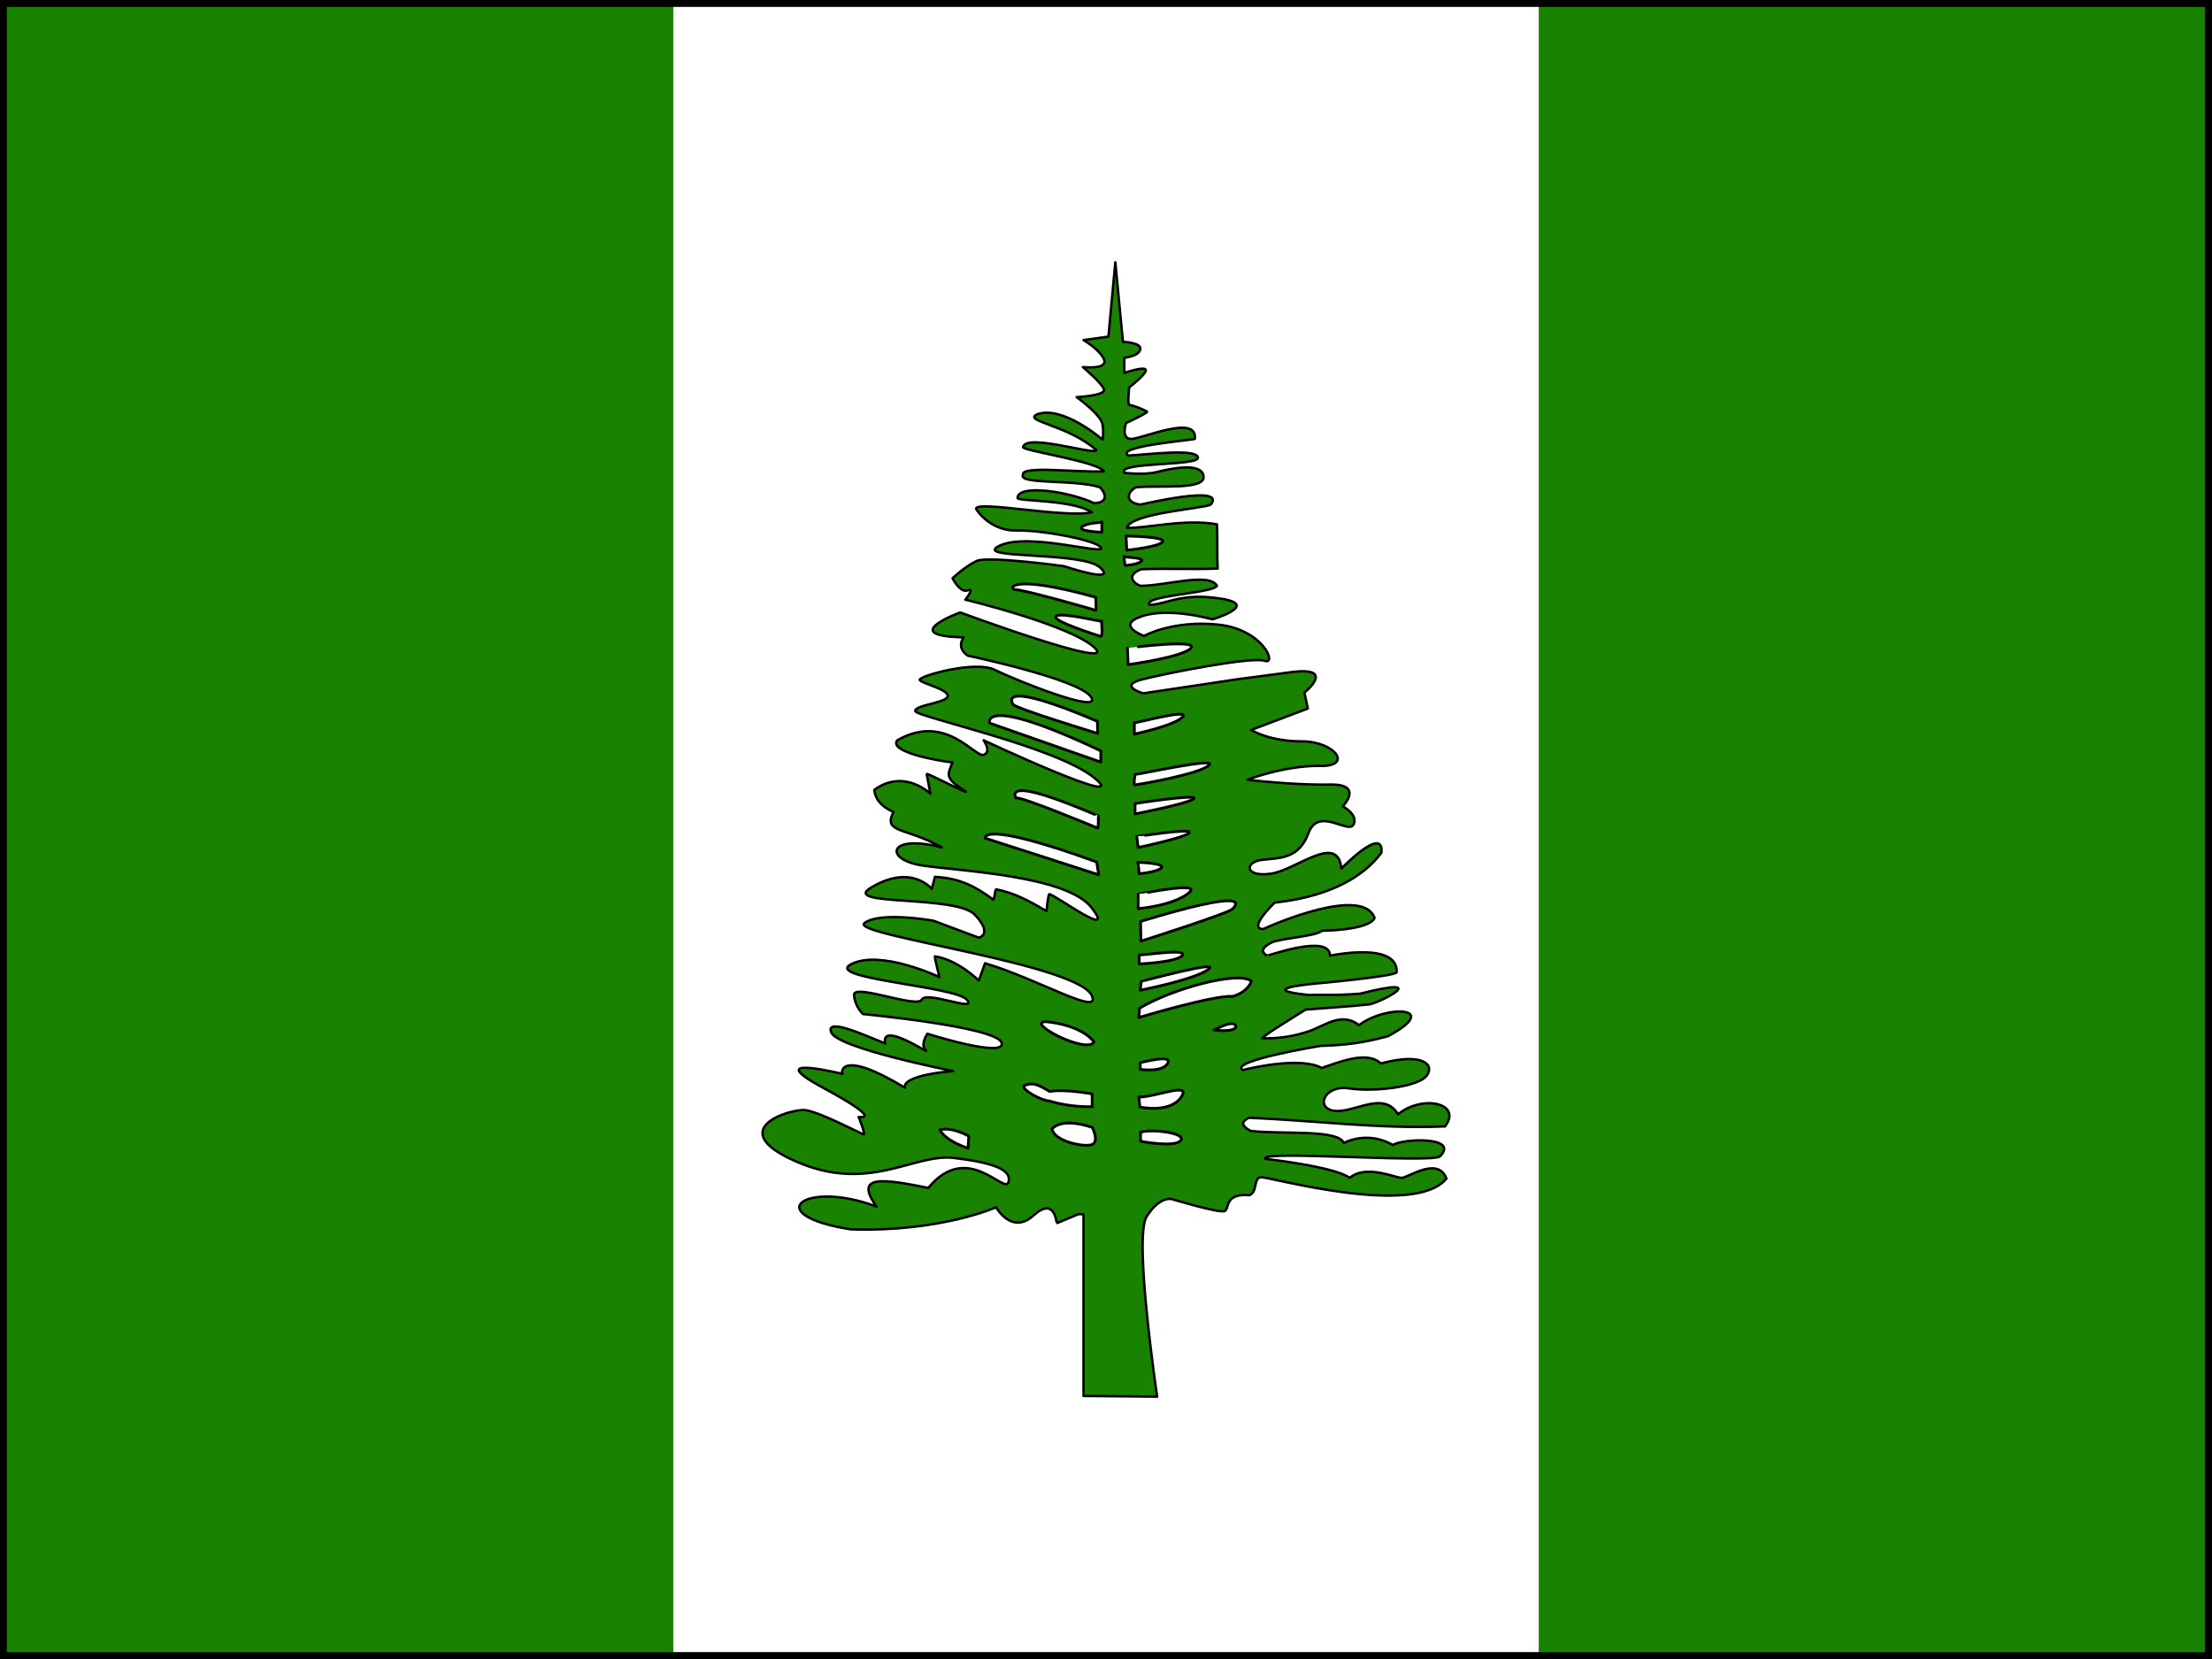
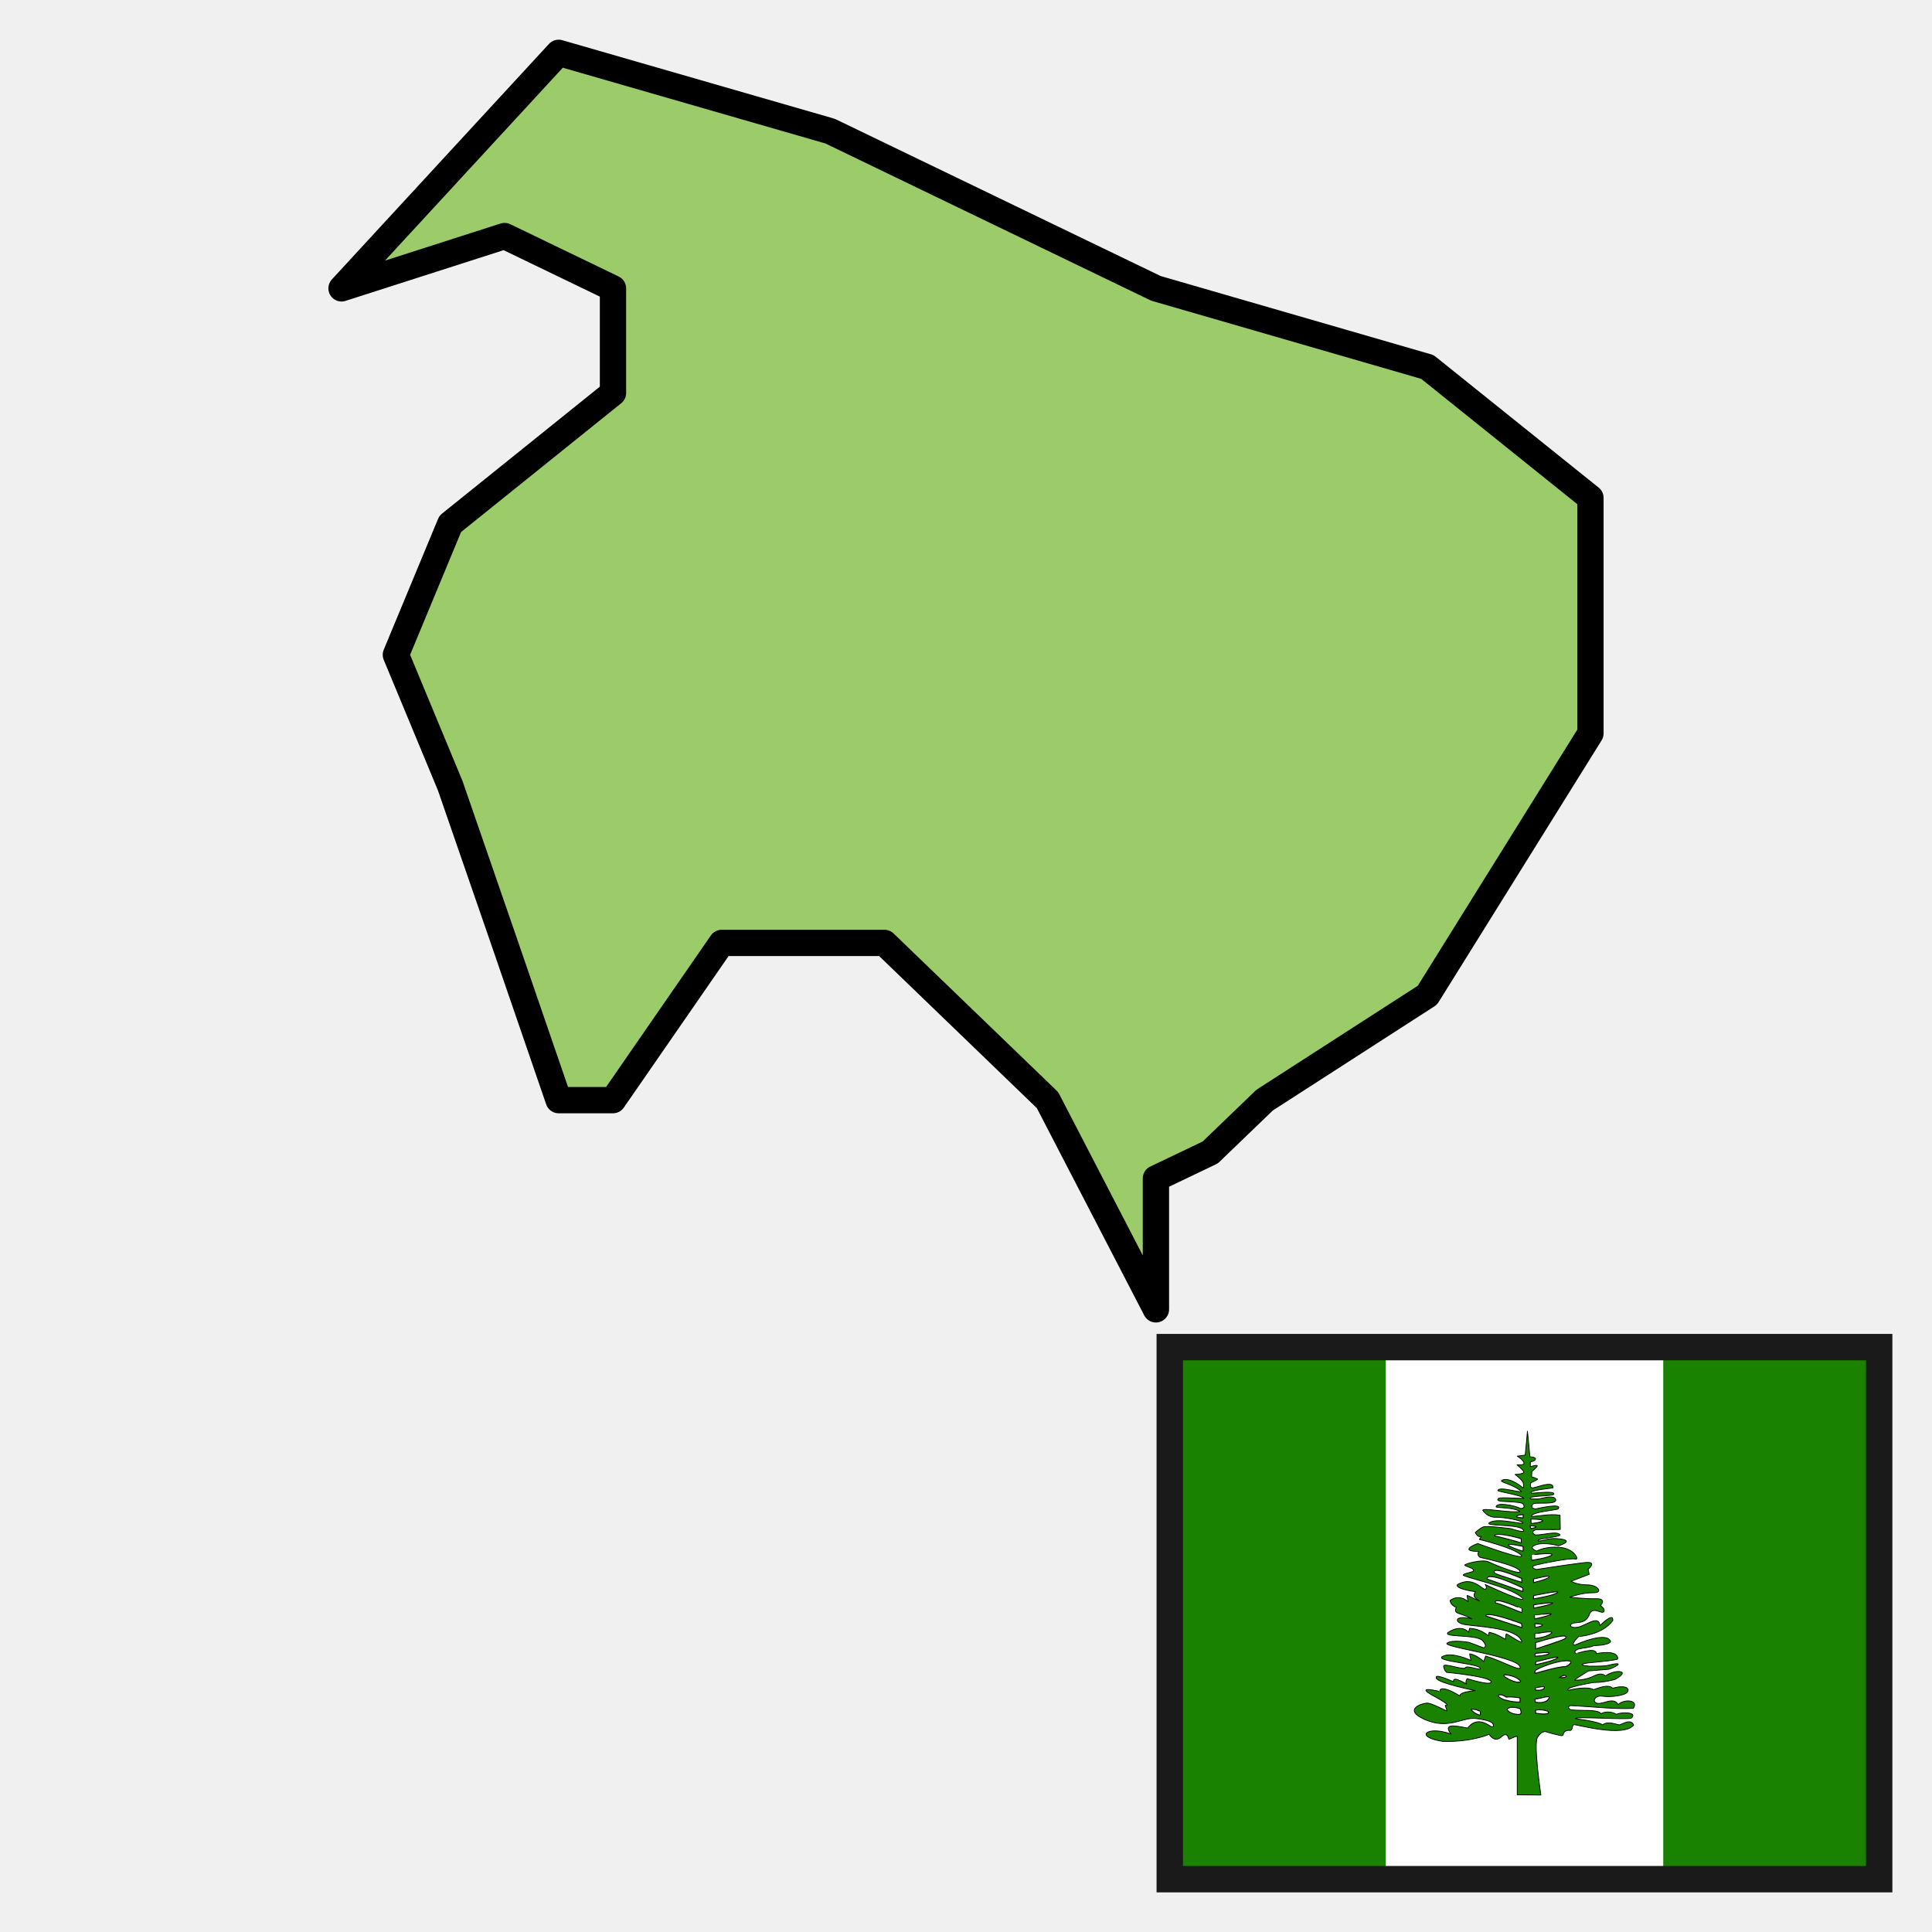
- <svg xmlns="http://www.w3.org/2000/svg" id="flag-icons-nf" viewBox="0 0 640 480" data-copyright="© 2026 Sensory App House">
-   <g fill-rule="evenodd">
-     <path fill="#fff" d="M194.8 0h250.4v480H194.8z" />
-     <path fill="#198200" d="M0 0h194.8v480H0zm445.2 0H640v480H445.2z" />
-     <path fill="#198200" stroke="#000" stroke-linecap="round" stroke-linejoin="round" stroke-width=".7" d="M313.5 351.3v52.6l21.3.2s-6.8-45.8-3.1-52c3.7-6 7.2-5.2 7.2-5.2s13.9 4.2 15.4 3.5c1.5-.6-.2-5.2 7.2-4.6 2.4-.9 1.1-5 3.3-5.2s44.5 11.8 53.7.4c-2.4-6.4-10.7-.5-12.9-.2-2 0-10.3-4-15.1 0-4.4-3.3-24.4-5.5-24.4-5.5-2.6-2.6 47.6 1.3 50.5-.7 5.9-5.9-11-5.2-13.6-3.3a15 15 0 0 0-14.2-.6c-1.7-4.1-18-2.4-27-3.5-3-1.7-2.5-2.7-.5-3.8 19 .8 37.8 3.3 56.8 2.5 5.1-6.7-6.5-9.3-13.6-3.5-4.2-7-12.7-.3-18.4-1s-3-7.6 4.2-6.5 20.1-.4 22.5-3.7-1.4-6.7-13.3-3.5c-4-4-13 0-17.1 1.3-5.6-3.1-18.5-.5-22.8.6-4.3-2.6 22.5-7 22.5-7 10.4-.2 16.3-2 19.5-2.8 15.7-8.4-.2-9.3-8.4-3.2-5.1-4-10 .3-14.6 1.8a38 38 0 0 1-13.4 2c0-.6 12.6-8.3 12.6-8.3s15.3-1.1 18.4-1.5c3-.5 18.8-8.5-2.7-3.1-7.4.6-11.8.2-14.7.4-16.5-1.7 1.6-3.3 1.6-3.3s23.4-2.1 23.7-3.3c.4-9-19.1-4.8-19.3-4.8 0-6.5-18.2.2-18.2 0-3.5-2 2-4.1 2-4.1 4.8-1.2 12-1.6 13.9-3.1 0 0 13.6-.1 15.2-3.7-3.3-9.3-28.8 1.6-32.2 3.2-4.6 0 3-7.4 3.3-7.6.2-.3 21-1.1 30.9-14.5.7-8.1-11.6 4.6-11.6 4.6-1-10.6-13.4.7-20.6 1.5-7.3 1-7.5-3.3-2.5-4 5-.6 10.8-.1 13.6-7.8 2.9-7.7 11.4.4 13-2.4 1.5-2.9-3.1-5.3-3.1-5.3s6.4-6.6-4-6.3c-10.2.2-23.6-1.4-23.6-1.4s10.7-4.1 20.8-4c10 .3 4.6-7.1-5-7.1s-14.7-3.3-14.7-3.3l16.4-6.2-1-4.6s9.6-7.7-4-5.9l-15.2 2-27.4 4.1c-.2 0-7.4-2.2-.4-4s31.8-6.7 35.5-5.4-.4-9.2-13.6-10.5S331 184 331 184s-8.5-3.1-.6-5.7c7.9-2.7 20.4.9 20.4.9s14-4.2 2.4-6-15.3 1.6-20.6 1.8c-2.1-2.7 18.2-3.3 19.5-5.5-2.2-4-14.8 0-22.2 0-3-1.3-3.3-3.5.3-4.8 7.5-.3 14.6.1 22.1-.2-.2-4 0-8.7-.2-12.8-9.6-1.7-20.8 1.3-26.1 1 1.4-4.3 22-5.5 24.3-6.7 4.8-6-20.1 0-20.4 0-4.3-.6-4-3.4-1.3-5 6.4-.7 20.6 1 19.6-3.4-.8-4-10-1.9-13.6-1-3.8.9-9.3.2-9.3.2-2.3-3.2 21.5-1.9 21.3-4.4-.3-2.8-15.1-.8-20.2-.6-3.9-2.7 19-4.5 19.3-4.8.9-7.3-15.3 0-18.4 0s-1.5-4.6-1.5-4.6 6.3-2.9 6.1-3.3a22 22 0 0 0-5.2-2c-.5 0 0-5 0-5s5.2-4 4.8-5.1-6.2.9-6.2.9v-4.4s4.2-.4 4.6-2.4c.5-2-5-2.2-5-2.2l-2.2-23-2 21.5-7.2 1s5 2.9 6 5.8c.8 2.8-6.2 2-6.2 2s5.7 4.8 6.1 6.5c.5 1.8-7.9 2.2-7.9 2.2s7 5 7.5 7.9c.4 2.8 0 4.4 0 4.4s-11.6-10.1-19-7.3c-4 2 8.8 3 17.2 10.3 0 1.7-20.5-5-21.2-.8.4 1.1 21.9 4.2 23.4 7-7.8.3-24-1.7-23.4.9-1.7 3 15.2 1.3 22.3 3.7 2.1 2.4 1.9 4.4-1.7 4.6-6.9-3.3-22.1-5.7-22.2-1.5.1 1 15.8.4 21.5 4.1-7.6 1.8-33.4-3.5-33.5-1 .7 1.3 4.8 6.5 11.8 6.3s23.3 2.8 24.4 5-21.1-4.6-29.4-.6c-8.4 4 23.9 1.5 29.1 6.3 5.3 4.9-10.5-.4-10.5-.4s-22-3-25.2-1.5c-3.3 1.5-7 5-7 5s2.2 4.4 4.4 3.5-.7 2.7-.7 2.7 30.7 7.4 37.5 14-39-10.3-39-10.3-18.5 6.8 1 7.2c-2.2 3.3 1.2 5.3 1.2 5.3s32.4 6.8 35.7 12-22.1-5-27.9-7.9c-5.7-2.8-21.9 1.8-21.7 2.9.3 1 8 2.6 8.1 4.6.3 2-9.4 2.6-9.4 4.4 0 1.7 41 10.3 52 19.5s-32.2-11-32.2-11 2.4 3.3 0 4.2c-2.5.9-11-12.3-25-4.2-2.6 3.4 12.2 6 16 6.4-1.3 3.3-2.4 4.4 2.8 7.7s-10.3-4.8-10.3-4.4l1.1 5.7c-4.8-4-10.7-5.1-16.2-1.1 0 0-.2 4 5.5 6.4-3.1 6.3 3.5 4.3 14 10.3-15.6-4.1-16.9 3.5-5.7 5.2s41.9 2.9 49.1 12.3-10.3-3.6-12.3-4c-.4.3-.8 4.9-.8 4.9-4.7-2.7-9-5.2-14.6-6.3-.5.9-.3 2.1-.8 3-5-3.7-9.5-6.2-16.9-6.6l-.9 3.5s-6.1-7.7-18.2 0c-6.7 4.9 25.5 1.8 30.7 7.5 5.3 5.7 1.1 6.6 1.1 6.6l-13.1-4.9s-15.6-2.8-20 .7 64 12 66 21.5c1.4 5-16-5.4-31.1-9.9l-1.8 5s-6-6-12.7-7c-.2 0 1.3 6 1.3 6s-16.8-8-25.4-3.8 29.8 6.4 33.3 10.3-11.6-2.6-13 0c-1.2 2.7-19.9-4.8-19.6-1.3s2.6 5.5 2.6 5.5 38.8 3.7 40.1 8.3-21.5-2.6-21.5-2.6-2.2 3.3-.4 4.8c1.7 1.6-13.2-8.7-11.8-2-4.9-1.9-17.4-7.8-15.6-3.2s35.3 11.2 35.3 11.2-14.7 1-14 4.8c-19-11.5-18.5-4.2-18-4s-24.4-6.1-5.7 4 10 8.3 10.3 8.5c.2.2 2 5 1.5 5s-12.7-6.5-16.9-7-23.9 5.5-2.8 14.8 34-2.2 45.6-1c11.6 1.4 17 3.4 16 7-1.1 3.8-11.9-12.1-23.2 1.7-13-2.6-21.7-4-15 5.4-21-7.9-34 2.4-7.4 6.6 26 .8 42-6.4 42-6.4s4.5 8.1 10.8 2.4 6.6 2.2 6.8 2.2l6.2-2.6z" />
-     <path fill="#fff" stroke="#000" stroke-linecap="round" stroke-linejoin="round" stroke-width=".8" d="M316 320.2v-3.7s-8.2-1.5-12.3-.7c-2.3-1.3-4.6-3.1-7.5-1.6-.5 1.2 5.3 4.3 7.2 4.3a41 41 0 0 0 12.7 1.7zm0 6s-8.3-3.1-11.6.4c.5 3.7 9.7 5.5 11.7 4.5 1.9-1 0-4.8-.1-5zm14 1.4v2.6s9.8 1.9 11.6-.2-8-3.5-11.7-2.4zm-.5-10.2.3 2.9s8.6 1.9 11.9-2.8-7.5 0-12.2-.1m.4-10v2s6.5 1 8-1.8c1.4-2.8-7.8 0-8-.2m-13.4-6c-1-1.3-4.5-4.8-13.8-5.8-6.5 0 11.7 9.5 13.8 5.9zm13.2-9.7-.2 2.7s22-6.6 27.1-6.1c4.6-1.3 5.6-4.5 5.4-4.5-4-2.9-22.9 2.3-32.3 7.9m.5-7.8-.3 2.6s15.5-3 19.7-6-19.2 3.5-19.4 3.4m-.6-7.6v2.6s10.3-.4 12.5-2.4c1.3-2.1-9.2-.3-12.5-.2m21.6 21.7s5.4.8 6.4-.8c-.2-2.8-6.4 1-6.4.8M330 266.6l.1 5.7s24.9-7.9 26.5-9.3c1.5-1.5 5-6-26.6 3.6m-.7-7.9v4.2s10-.8 14.6-4.5-14.6.4-14.6.3m-12-9.3.6 3.7-32.9-10.6c.1 0-1.6-5.4 32.3 6.9m.5-13.3c0 .4 0 3.6-.2 3.5 0 0-22.8-9.5-23.7-8.7-3-7 24 5.4 24 5.2zm11.1 6 .4 3.1s14-2.9 14.8-4.3-15.2 1.2-15.2 1.1zm.3 7.4c.2.7.4 3.3.4 3.3s5.6-.5 6.5-1.8c.8-1.3-6.9-1.5-6.9-1.5m-.8-17v3s15.4-3 17-4.4c1.7-1.5-17.3 1.4-17 1.4m0-8.5c0 .2-.5 3.1-.1 3.1s18.6-3 21.5-5.7c2.8-2.5-21 2.9-21.3 2.6zm-.2-14.9v3.3s11.8-2.5 14-5-14 2-14 1.7m-2-21.6.2 4.8s16-2.2 18.2-4.8c2.3-2.7-18.5 0-18.4 0m-7.4-36.5v3s-7.5-.3-5.7-1.6 5.7-1.1 5.7-1.4m7 4 .2 4.2s9.7-1 10.4-2.5-10.4-1.6-10.6-1.6zm-.6 6s.2 2.6.4 2.6 3.9-.3 4.7-1.3-4.7-1-5-1.3zm-8.2 11.8c0 .3.3 4 0 3.8s-21.2-6.1-23.2-6c-1.9 0-2.4-4.9 23.2 2.2m1.7 6.9c0 .7.5 4.6-.3 4.4-.7-.2-14.3-4.5-12.9-5.8s13.2 1.7 13.2 1.4m-1.2 29 .1 3.5s-23.7-7.2-24.5-8.4-3.1-6.8 24.4 4.9m1 8.5v3.3l-32.2-11.3s-2.6-8.4 32.1 8z" />
-     <path fill="#fff" stroke="#000" stroke-linejoin="round" stroke-width=".8" d="m280.3 328.7-.2 3.5s-6.2-1.8-8.2-5.3c3.6-1 8.5 1.9 8.4 1.8z" />
+ <svg xmlns="http://www.w3.org/2000/svg" viewBox="0 0 512 512">
+   <g transform="translate(57.75 -17.75) scale(0.7744)">
+     <path d="M 209.5 67.8 L 321.0 121.6 L 413.9 148.5 L 469.7 193.3 L 469.7 273.9 L 413.9 363.5 L 358.2 399.4 L 339.6 417.3 L 321.0 426.2 L 321.0 453.1 L 321.0 471.0 L 283.9 399.4 L 228.1 345.6 L 172.4 345.6 L 135.2 399.4 L 116.6 399.4 L 98.1 345.6 L 79.5 291.8 L 60.9 247.0 L 79.5 202.2 L 135.2 157.4 L 135.2 121.6 L 98.1 103.7 L 42.3 121.6 L 116.6 41.0 L 209.5 67.8 Z" fill="#9ccb6a" stroke="#000000" stroke-width="9" stroke-linejoin="round" fill-rule="evenodd" />
  </g>
-   <rect x="1" y="1" width="638" height="478" fill="none" stroke="#000000" stroke-width="2" />
+   <rect x="310" y="357" width="188" height="141" fill="#ffffff" />
+   <g transform="translate(310 357) scale(0.29375)">
+     <g fill-rule="evenodd">
+       <path fill="#fff" d="M194.8 0h250.4v480H194.8z" />
+       <path fill="#198200" d="M0 0h194.8v480H0zm445.2 0H640v480H445.2z" />
+       <path fill="#198200" stroke="#000" stroke-linecap="round" stroke-linejoin="round" stroke-width=".7" d="M313.5 351.3v52.6l21.3.2s-6.8-45.8-3.1-52c3.7-6 7.2-5.2 7.2-5.2s13.9 4.2 15.4 3.5c1.5-.6-.2-5.2 7.2-4.6 2.4-.9 1.1-5 3.3-5.2s44.5 11.8 53.7.4c-2.4-6.4-10.7-.5-12.9-.2-2 0-10.3-4-15.1 0-4.4-3.3-24.4-5.5-24.4-5.5-2.6-2.6 47.6 1.3 50.5-.7 5.9-5.9-11-5.2-13.6-3.3a15 15 0 0 0-14.2-.6c-1.7-4.1-18-2.4-27-3.5-3-1.7-2.5-2.7-.5-3.8 19 .8 37.8 3.3 56.8 2.5 5.1-6.7-6.5-9.3-13.6-3.5-4.2-7-12.7-.3-18.4-1s-3-7.6 4.2-6.5 20.1-.4 22.5-3.7-1.4-6.7-13.3-3.5c-4-4-13 0-17.1 1.3-5.6-3.1-18.5-.5-22.8.6-4.3-2.6 22.5-7 22.5-7 10.4-.2 16.3-2 19.5-2.8 15.7-8.4-.2-9.3-8.4-3.2-5.1-4-10 .3-14.6 1.8a38 38 0 0 1-13.4 2c0-.6 12.6-8.3 12.6-8.3s15.3-1.1 18.4-1.5c3-.5 18.8-8.5-2.7-3.1-7.4.6-11.8.2-14.7.4-16.5-1.7 1.6-3.3 1.6-3.3s23.4-2.1 23.7-3.3c.4-9-19.1-4.8-19.3-4.8 0-6.5-18.2.2-18.2 0-3.5-2 2-4.1 2-4.1 4.8-1.2 12-1.6 13.9-3.1 0 0 13.6-.1 15.2-3.7-3.3-9.3-28.8 1.6-32.2 3.2-4.6 0 3-7.4 3.3-7.6.2-.3 21-1.1 30.9-14.5.7-8.1-11.6 4.6-11.6 4.6-1-10.6-13.4.7-20.6 1.5-7.3 1-7.5-3.3-2.5-4 5-.6 10.8-.1 13.6-7.8 2.9-7.7 11.4.4 13-2.4 1.5-2.9-3.1-5.3-3.1-5.3s6.4-6.6-4-6.3c-10.2.2-23.6-1.4-23.6-1.4s10.7-4.1 20.8-4c10 .3 4.6-7.1-5-7.1s-14.7-3.3-14.7-3.3l16.4-6.2-1-4.6s9.6-7.7-4-5.9l-15.2 2-27.4 4.1c-.2 0-7.4-2.2-.4-4s31.8-6.7 35.5-5.4-.4-9.2-13.6-10.5S331 184 331 184s-8.5-3.1-.6-5.7c7.9-2.7 20.4.9 20.4.9s14-4.2 2.4-6-15.3 1.6-20.6 1.8c-2.1-2.7 18.2-3.3 19.5-5.5-2.2-4-14.8 0-22.2 0-3-1.3-3.3-3.5.3-4.8 7.5-.3 14.6.1 22.1-.2-.2-4 0-8.7-.2-12.8-9.6-1.7-20.8 1.3-26.1 1 1.4-4.3 22-5.5 24.3-6.7 4.8-6-20.1 0-20.4 0-4.3-.6-4-3.4-1.3-5 6.4-.7 20.6 1 19.6-3.4-.8-4-10-1.9-13.6-1-3.8.9-9.3.2-9.3.2-2.3-3.2 21.5-1.9 21.3-4.4-.3-2.8-15.1-.8-20.2-.6-3.9-2.7 19-4.5 19.3-4.8.9-7.3-15.3 0-18.4 0s-1.5-4.6-1.5-4.6 6.3-2.9 6.1-3.3a22 22 0 0 0-5.2-2c-.5 0 0-5 0-5s5.2-4 4.8-5.1-6.2.9-6.2.9v-4.4s4.2-.4 4.6-2.4c.5-2-5-2.2-5-2.2l-2.2-23-2 21.5-7.2 1s5 2.9 6 5.8c.8 2.8-6.2 2-6.2 2s5.7 4.8 6.1 6.5c.5 1.8-7.9 2.2-7.9 2.2s7 5 7.5 7.9c.4 2.8 0 4.4 0 4.4s-11.6-10.1-19-7.3c-4 2 8.8 3 17.2 10.3 0 1.7-20.5-5-21.2-.8.4 1.1 21.9 4.2 23.4 7-7.8.3-24-1.7-23.4.9-1.7 3 15.2 1.3 22.3 3.7 2.1 2.4 1.9 4.4-1.7 4.6-6.9-3.3-22.1-5.7-22.2-1.5.1 1 15.8.4 21.5 4.1-7.6 1.8-33.4-3.5-33.5-1 .7 1.3 4.8 6.5 11.8 6.3s23.3 2.8 24.4 5-21.1-4.6-29.4-.6c-8.4 4 23.9 1.5 29.1 6.3 5.3 4.9-10.5-.4-10.5-.4s-22-3-25.2-1.5c-3.3 1.5-7 5-7 5s2.2 4.4 4.4 3.5-.7 2.7-.7 2.7 30.7 7.4 37.5 14-39-10.3-39-10.3-18.5 6.8 1 7.2c-2.2 3.3 1.2 5.3 1.2 5.3s32.4 6.8 35.7 12-22.1-5-27.9-7.9c-5.7-2.8-21.9 1.8-21.7 2.9.3 1 8 2.6 8.1 4.6.3 2-9.4 2.6-9.4 4.4 0 1.7 41 10.3 52 19.5s-32.2-11-32.2-11 2.4 3.3 0 4.2c-2.5.9-11-12.3-25-4.2-2.6 3.4 12.2 6 16 6.4-1.3 3.3-2.4 4.4 2.8 7.7s-10.3-4.8-10.3-4.4l1.1 5.7c-4.8-4-10.7-5.1-16.2-1.1 0 0-.2 4 5.5 6.4-3.1 6.3 3.5 4.3 14 10.3-15.6-4.1-16.9 3.5-5.7 5.2s41.9 2.9 49.1 12.3-10.3-3.6-12.3-4c-.4.3-.8 4.9-.8 4.9-4.7-2.7-9-5.2-14.6-6.3-.5.9-.3 2.1-.8 3-5-3.7-9.5-6.2-16.9-6.6l-.9 3.5s-6.1-7.7-18.2 0c-6.7 4.9 25.5 1.8 30.7 7.5 5.3 5.7 1.1 6.6 1.1 6.6l-13.1-4.9s-15.6-2.8-20 .7 64 12 66 21.5c1.4 5-16-5.4-31.1-9.9l-1.8 5s-6-6-12.7-7c-.2 0 1.3 6 1.3 6s-16.8-8-25.4-3.8 29.8 6.4 33.3 10.3-11.6-2.6-13 0c-1.2 2.7-19.9-4.8-19.6-1.3s2.6 5.5 2.6 5.5 38.8 3.7 40.1 8.3-21.5-2.6-21.5-2.6-2.2 3.3-.4 4.8c1.7 1.6-13.2-8.7-11.8-2-4.9-1.9-17.4-7.8-15.6-3.2s35.3 11.2 35.3 11.2-14.7 1-14 4.8c-19-11.5-18.5-4.2-18-4s-24.4-6.1-5.7 4 10 8.3 10.3 8.5c.2.2 2 5 1.5 5s-12.7-6.5-16.9-7-23.9 5.5-2.8 14.8 34-2.2 45.6-1c11.6 1.4 17 3.4 16 7-1.1 3.8-11.9-12.1-23.2 1.7-13-2.6-21.7-4-15 5.4-21-7.9-34 2.4-7.4 6.6 26 .8 42-6.4 42-6.4s4.5 8.1 10.8 2.4 6.6 2.2 6.8 2.2l6.2-2.6z" />
+       <path fill="#fff" stroke="#000" stroke-linecap="round" stroke-linejoin="round" stroke-width=".8" d="M316 320.2v-3.7s-8.2-1.5-12.3-.7c-2.3-1.3-4.6-3.1-7.5-1.6-.5 1.2 5.3 4.3 7.2 4.3a41 41 0 0 0 12.7 1.7zm0 6s-8.3-3.1-11.6.4c.5 3.7 9.7 5.5 11.7 4.5 1.9-1 0-4.8-.1-5zm14 1.4v2.6s9.8 1.9 11.6-.2-8-3.5-11.7-2.4zm-.5-10.2.3 2.9s8.6 1.9 11.9-2.8-7.5 0-12.2-.1m.4-10v2s6.5 1 8-1.8c1.4-2.8-7.8 0-8-.2m-13.4-6c-1-1.3-4.5-4.8-13.8-5.8-6.5 0 11.7 9.5 13.8 5.9zm13.2-9.7-.2 2.7s22-6.6 27.1-6.1c4.6-1.3 5.6-4.5 5.4-4.5-4-2.9-22.9 2.3-32.3 7.9m.5-7.8-.3 2.6s15.5-3 19.7-6-19.2 3.5-19.4 3.4m-.6-7.6v2.6s10.3-.4 12.5-2.4c1.3-2.1-9.2-.3-12.5-.2m21.6 21.7s5.4.8 6.4-.8c-.2-2.8-6.4 1-6.4.8M330 266.6l.1 5.7s24.9-7.9 26.5-9.3c1.5-1.5 5-6-26.6 3.6m-.7-7.9v4.2s10-.8 14.6-4.5-14.6.4-14.6.3m-12-9.3.6 3.7-32.9-10.6c.1 0-1.6-5.4 32.3 6.9m.5-13.3c0 .4 0 3.6-.2 3.5 0 0-22.8-9.5-23.7-8.7-3-7 24 5.4 24 5.2zm11.1 6 .4 3.1s14-2.9 14.8-4.3-15.2 1.2-15.2 1.1zm.3 7.4c.2.7.4 3.3.4 3.3s5.6-.5 6.5-1.8c.8-1.3-6.9-1.5-6.9-1.5m-.8-17v3s15.4-3 17-4.4c1.7-1.5-17.3 1.4-17 1.4m0-8.5c0 .2-.5 3.1-.1 3.1s18.6-3 21.5-5.7c2.8-2.5-21 2.9-21.3 2.6zm-.2-14.9v3.3s11.8-2.5 14-5-14 2-14 1.7m-2-21.6.2 4.8s16-2.2 18.2-4.8c2.3-2.7-18.5 0-18.4 0m-7.4-36.5v3s-7.5-.3-5.7-1.6 5.7-1.1 5.7-1.4m7 4 .2 4.2s9.7-1 10.4-2.5-10.4-1.6-10.6-1.6zm-.6 6s.2 2.6.4 2.6 3.9-.3 4.7-1.3-4.7-1-5-1.3zm-8.2 11.8c0 .3.3 4 0 3.8s-21.2-6.1-23.2-6c-1.9 0-2.4-4.9 23.2 2.2m1.7 6.9c0 .7.5 4.6-.3 4.4-.7-.2-14.3-4.5-12.9-5.8s13.2 1.7 13.2 1.4m-1.2 29 .1 3.5s-23.7-7.2-24.5-8.4-3.1-6.8 24.4 4.9m1 8.5v3.3l-32.2-11.3s-2.6-8.4 32.1 8z" />
+       <path fill="#fff" stroke="#000" stroke-linejoin="round" stroke-width=".8" d="m280.3 328.7-.2 3.5s-6.2-1.8-8.2-5.3c3.6-1 8.5 1.9 8.4 1.8z" />
+     </g>
+     <rect x="1" y="1" width="638" height="478" fill="none" stroke="#000000" stroke-width="2" />
+   </g>
+   <rect x="310" y="357" width="188" height="141" fill="none" stroke="#1a1a1a" stroke-width="7" />
</svg>
